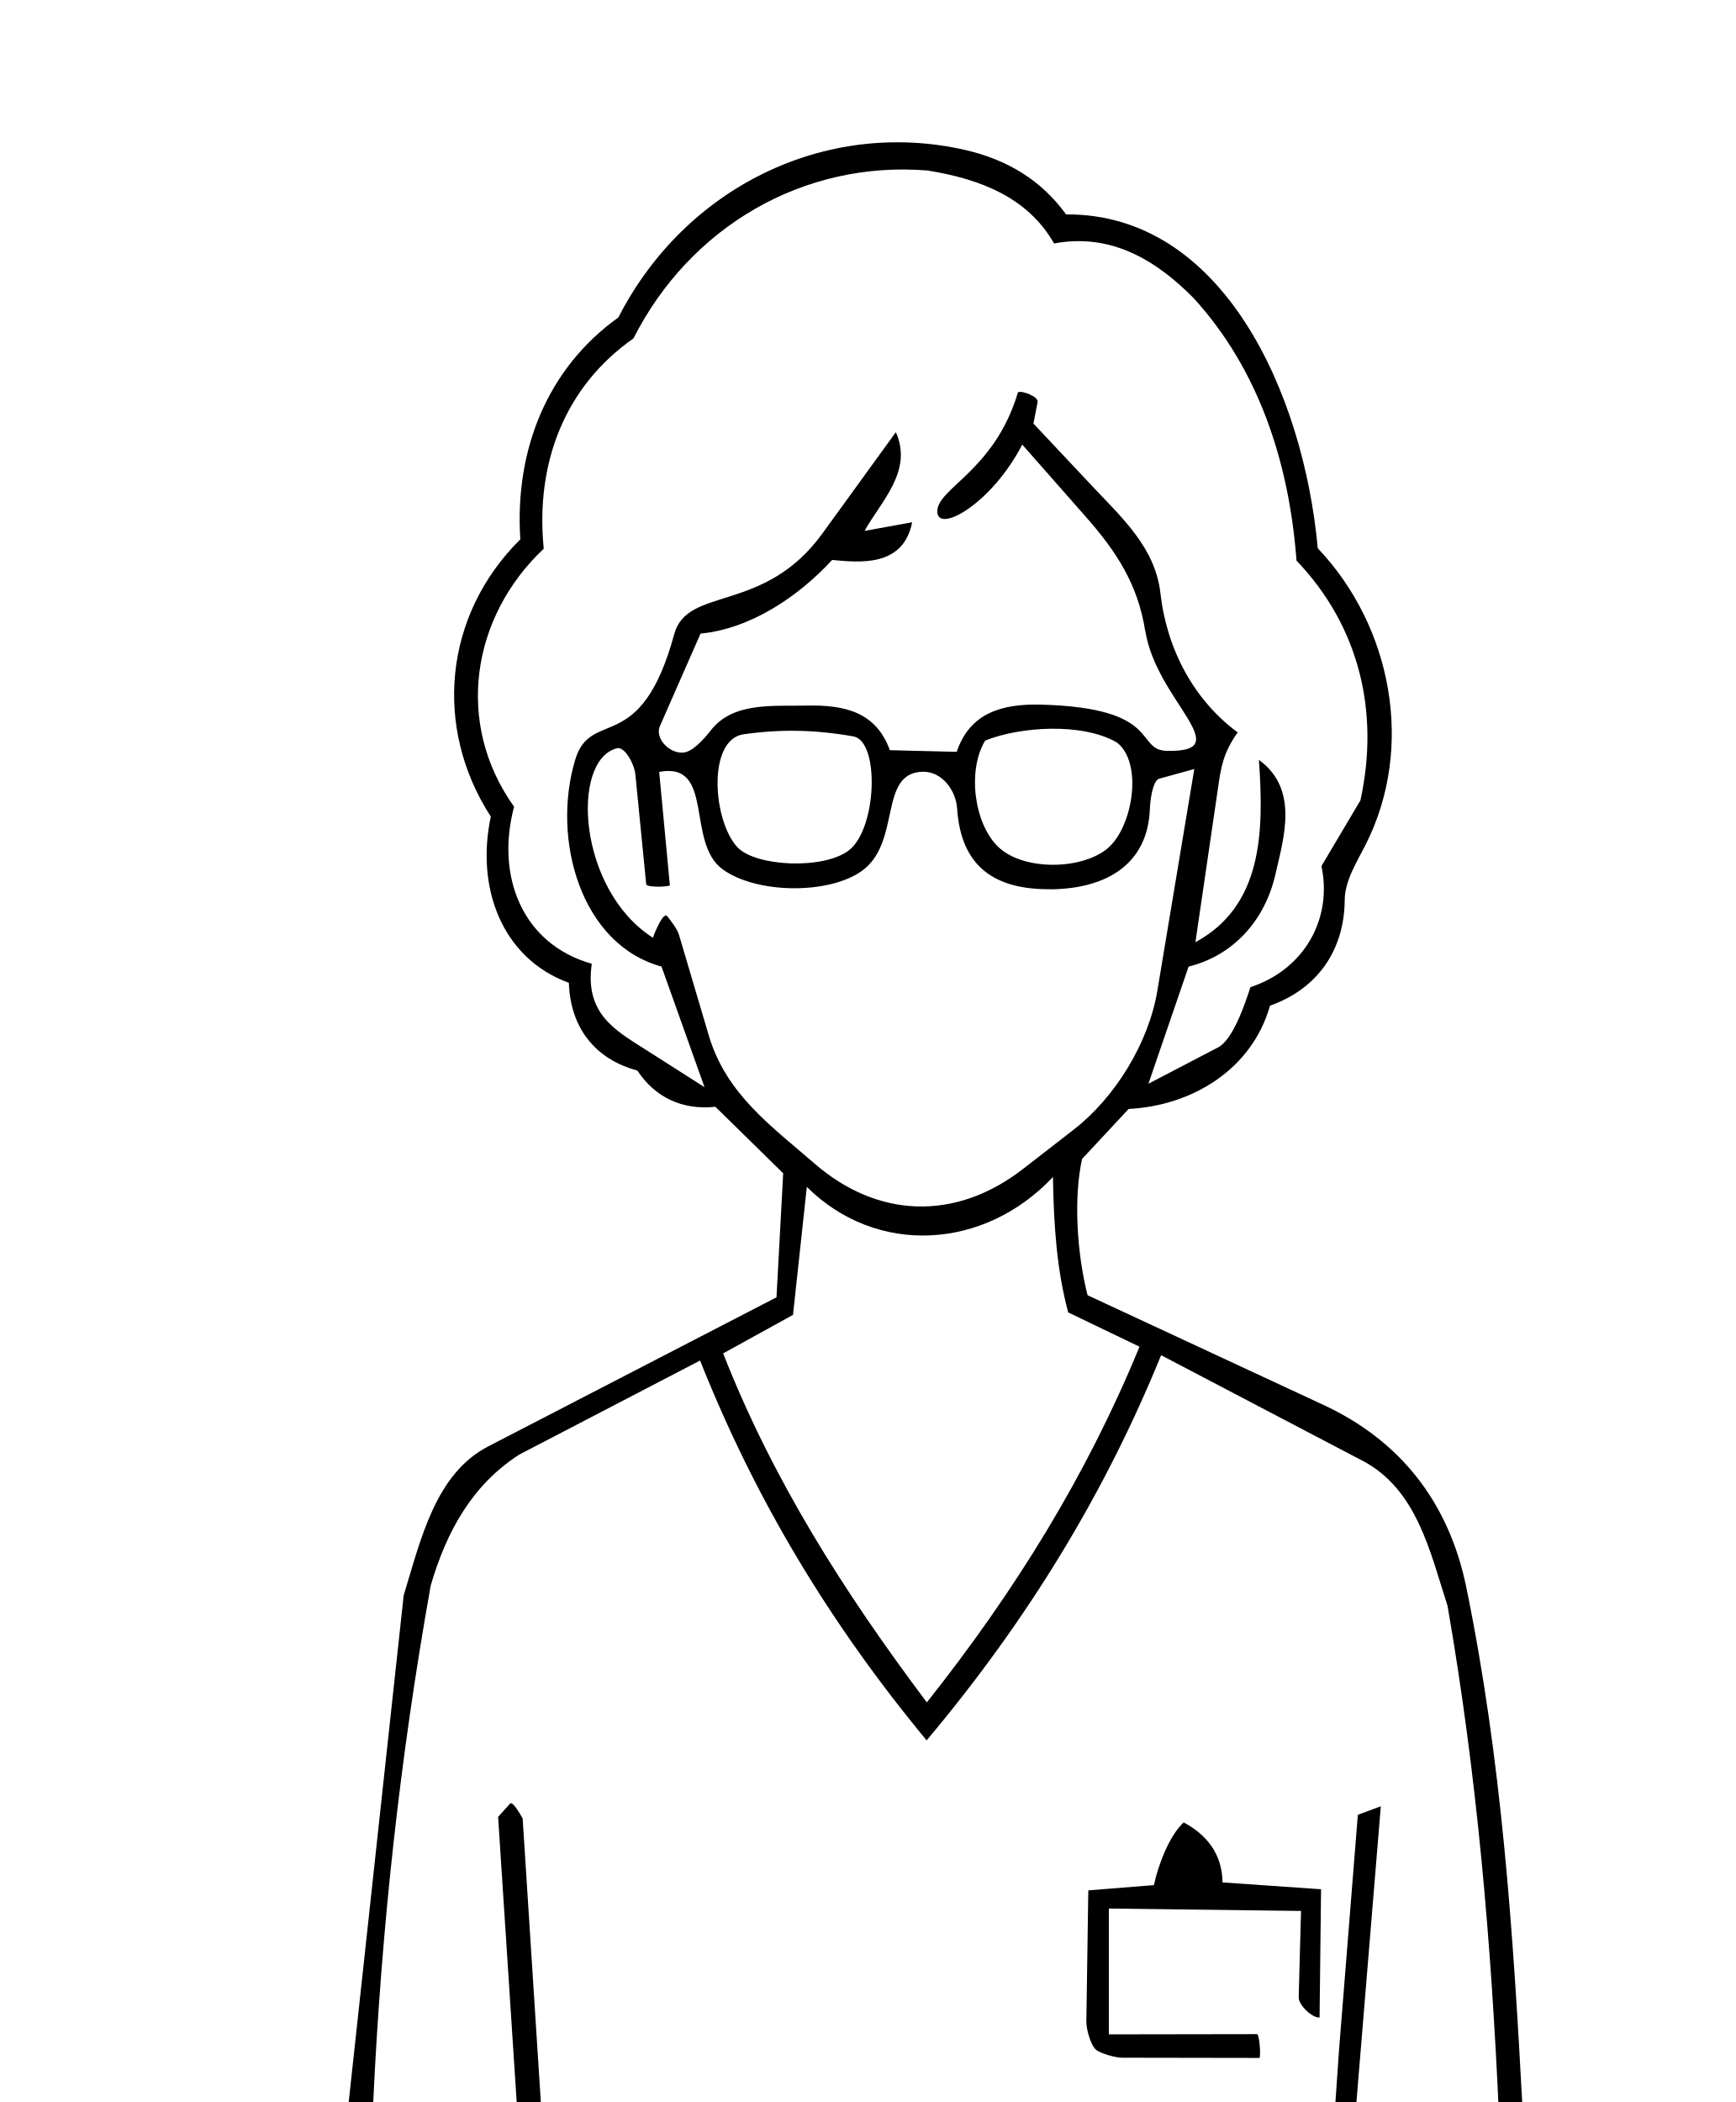
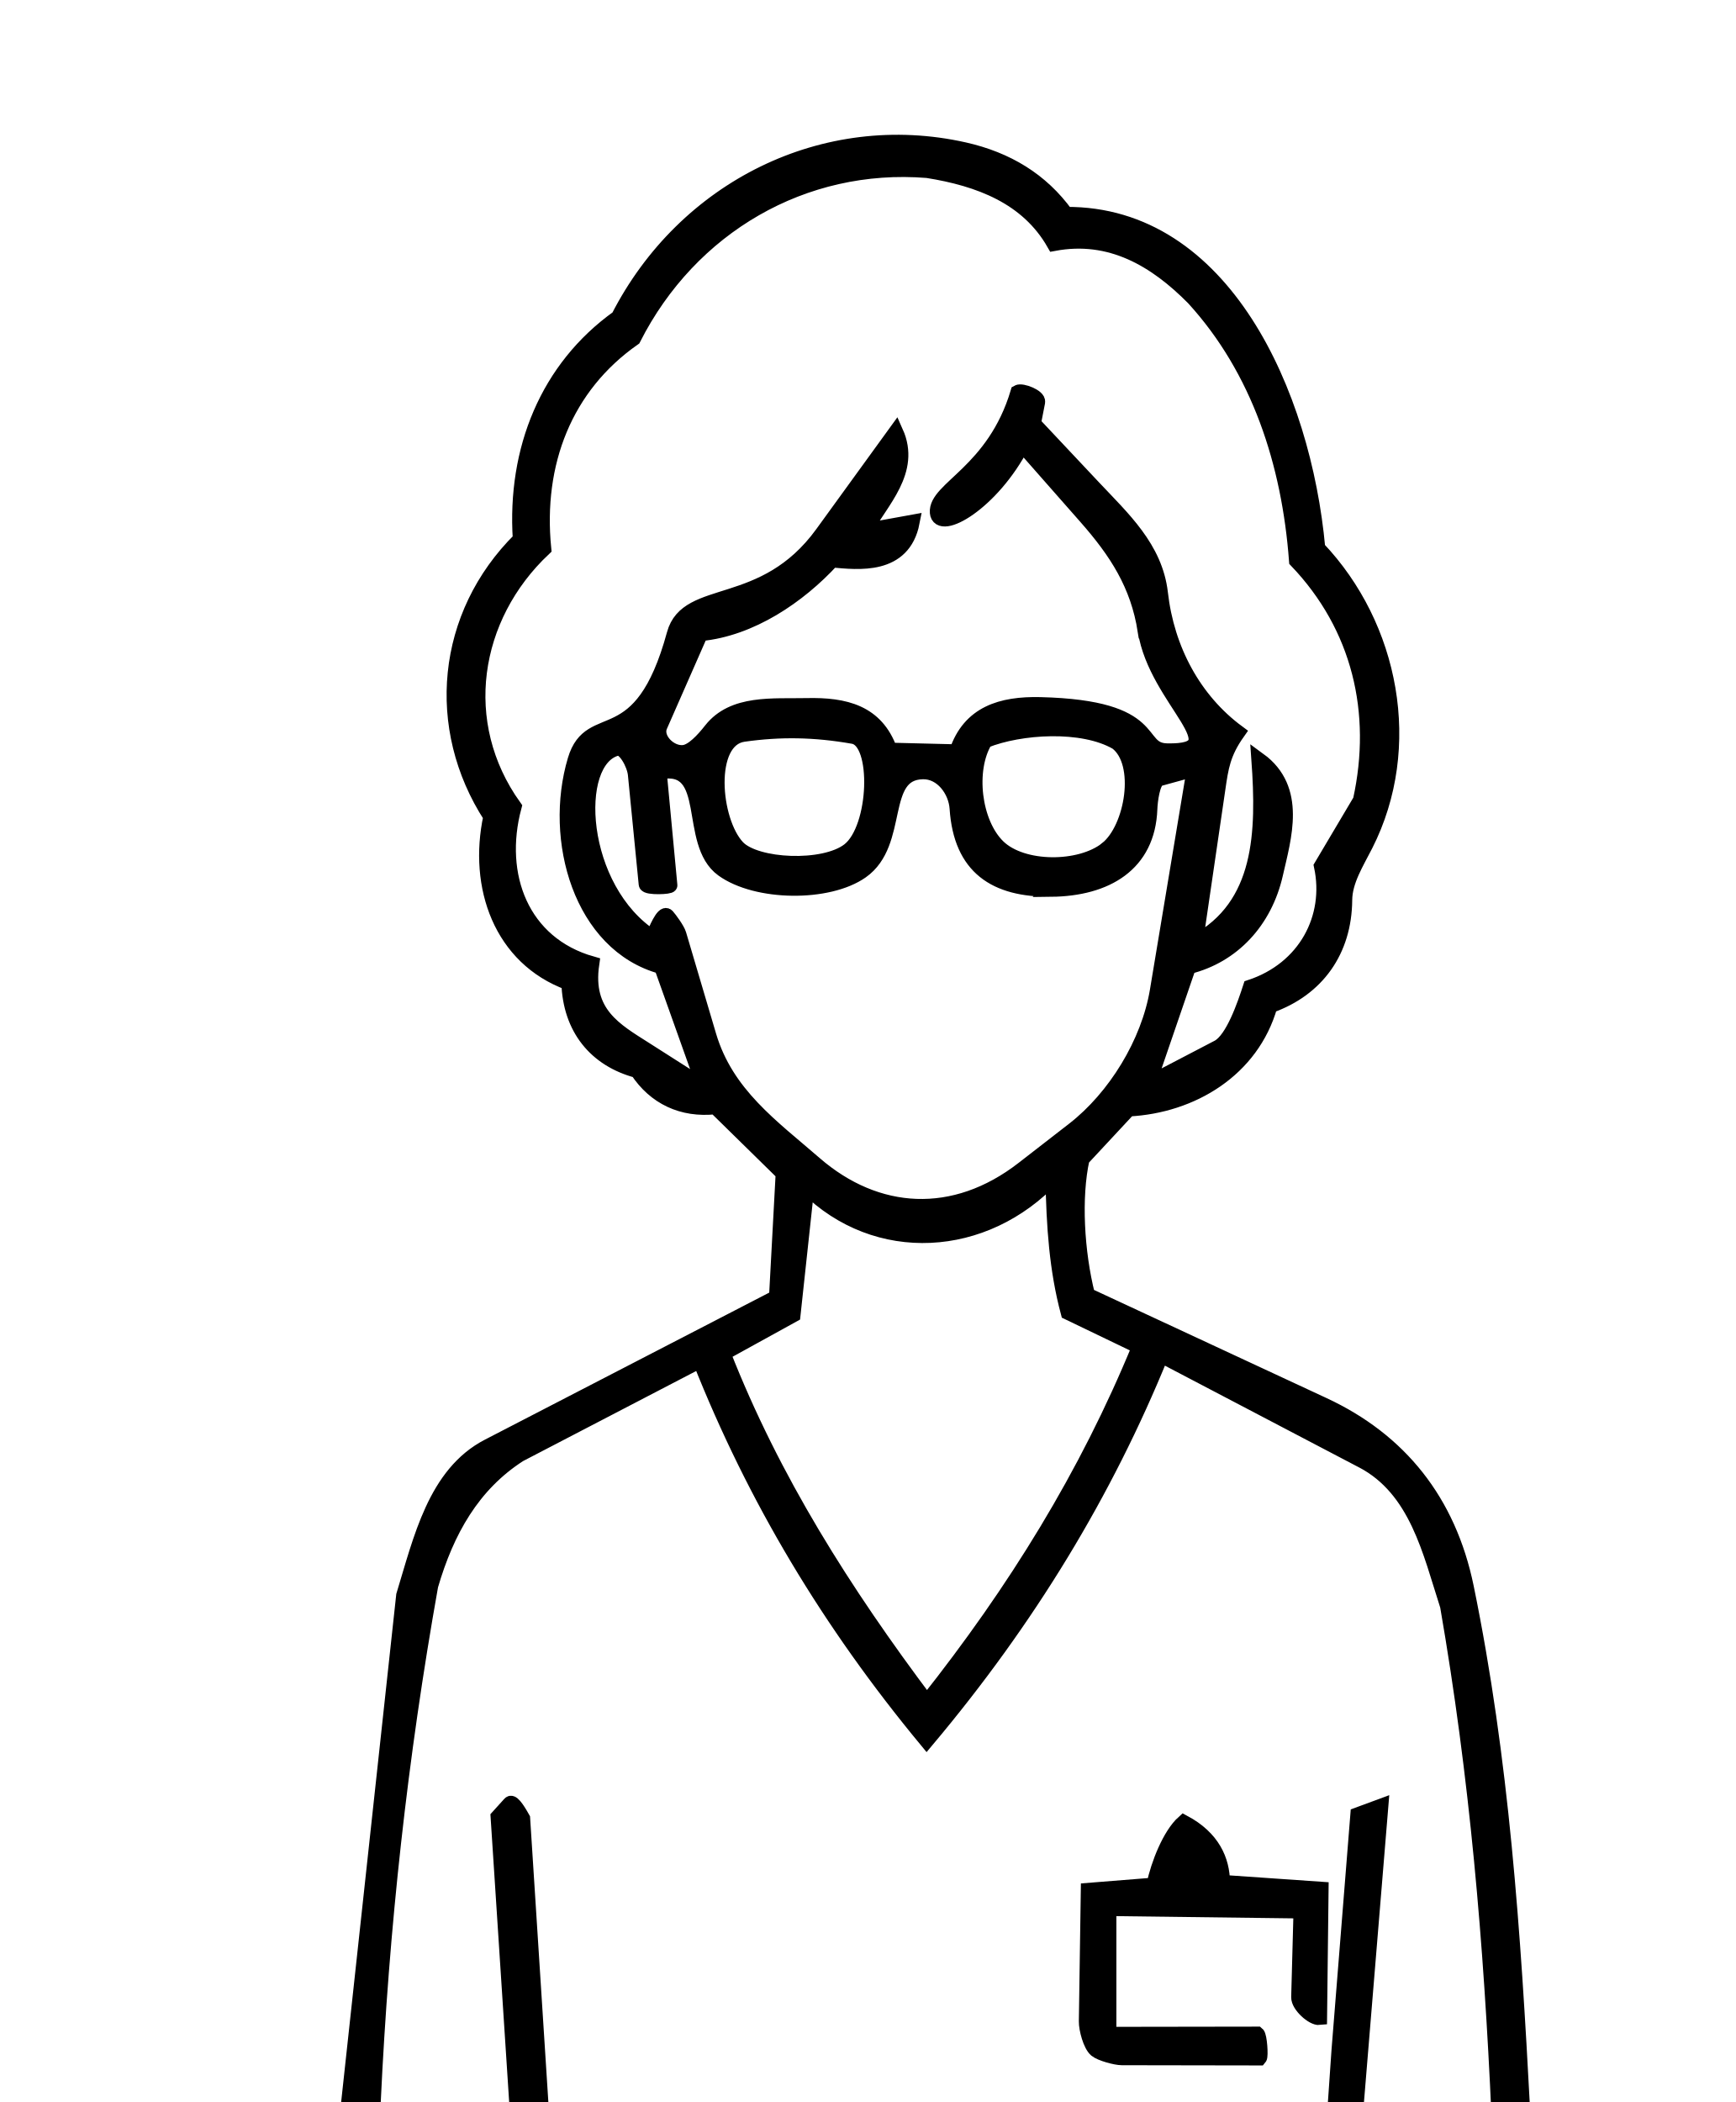
<svg xmlns="http://www.w3.org/2000/svg" id="_レイヤー_1" data-name="レイヤー 1" viewBox="0 0 231.24 280">
-   <path d="M181.5,194.57l-26.81-14.05c-7.45,18.3-17.7,35.2-31.24,51.31-12.96-15.66-22.86-32.16-30.18-50.6l-24.07,12.52c-6.24,4-9.69,10.16-11.82,17.46-4.08,22.88-6.55,45.4-7.66,68.86l-1.61,2.45c-.37.56-1.57-1.82-1.66-2.46l7.33-67.54c2.28-7.45,4.21-16.21,11.28-19.86l38.39-19.85.89-16.52-9.03-8.86c-4.42.48-8.06-1.27-10.4-4.83-5.54-1.47-8.93-5.63-9.12-11.68-9.02-3.3-12.41-12.81-10.4-22.14-7.67-11.84-6.29-26.82,3.93-36.94-.78-11.94,3.63-22.81,13.06-29.55,8.83-17.26,27.5-26.52,46.09-22.34,5.68,1.28,10.25,4.04,13.56,8.61,20.9-.13,31.64,23.81,33.53,44.47,9.86,10.38,12.97,26.48,6.37,39.5-1.2,2.37-2.76,4.79-2.78,7.36-.05,6.72-3.66,11.85-9.95,14.07-2.43,8.55-10.43,13.33-18.84,13.76l-6.2,6.66c-1.13,5.09-.72,12.42.73,18.15l31.42,14.61c10.14,4.71,16.68,12.83,19.04,24.3,4.72,23,6.24,45.81,7.51,69.77l-3.15.75c-1.04-23.24-2.91-45.28-6.86-68.05-2.33-7.2-4.08-15.53-11.34-19.34ZM152.57,84.05c-.96-6.18-3.82-10.57-7.91-15.21l-8.47-9.62c-4.06,7.85-11.08,11.76-11.31,9.06-.27-3.19,7.57-5.38,10.74-16.02.51-.29,2.76.58,2.62,1.29l-.56,2.87,8,8.51c3.85,4.1,8.23,8.05,8.92,14.09.85,7.5,4.46,14.23,10.29,18.54-1.96,2.77-2.22,4.66-2.63,7.47l-3,20.48c8.95-4.85,9.14-14.68,8.46-24.29,5.35,3.9,3.32,10.31,2.21,15.21-1.42,6.27-5.71,10.88-11.58,12.33l-5.35,15.6,9.28-4.84c1.98-1.03,3.56-5.72,4.31-8.02,7.32-2.42,10.93-9.26,9.46-16.13l5.19-8.75c2.58-11.72-.12-23.17-8.51-31.94-.97-12.98-5-25.43-13.7-34.96-5.1-5.17-11.1-8.69-18.6-7.29-3.54-6.2-9.97-8.62-16.88-9.72-16.51-1.33-31.6,7.47-39.16,22.37-9.11,6.38-13.09,16.57-11.95,28.01-9.64,9.08-11.89,23.27-3.95,34.37-2.45,9.16,1.01,18.27,10.35,20.92-.97,6.62,3.11,8.85,7.1,11.39l7.92,5.05-5.73-16.07c-10.75-2.93-14.67-16.94-11.51-27.51,2.11-7.07,8.71-.26,13.21-16.78,1.75-6.43,11.94-2.65,19.73-13.39l9.79-13.5c2.31,5.16-1.94,9.15-4.17,13.15l6.34-1.15c-1.19,6.08-7.17,5.33-10.66,5.02-4.46,4.85-10.85,9.17-17.53,9.81l-5.41,12.31c-.73,1.67,1.33,3.76,3.19,3.53,1.16-.15,2.54-1.61,3.62-2.99,2.97-3.77,8.25-3.16,12.73-3.26,5.15-.12,9.27.9,11.09,5.94l8.91.22c1.72-5.13,5.95-6.41,11.12-6.29,16.34.4,12.55,6.06,16.89,6.16,9.59.21-1.44-6.71-2.88-15.97ZM113.68,98.09c-5.17-.91-9.74-.97-14.61-.28s-4.12,11.57-.8,15.07c2.43,2.56,11.5,2.99,14.85.37,3.72-2.91,4.1-14.54.56-15.16ZM147.47,113.08c3.42-2.73,4.89-11.45,1.32-14.18-4.59-2.67-12.9-2.12-17.54-.25-2.37,3.9-1.53,10.98,1.72,14.14s10.93,3.15,14.51.29ZM140.03,118.45c-7.43.08-12-2.91-12.52-10.77-.16-2.4-2.01-4.92-4.55-4.88-6.02.11-2.79,9.45-8.19,13.25-4.43,3.12-13.98,3.01-18.48-.24-4.96-3.58-1.02-14.38-8.47-12.99l1.42,15.07c.19.24-3.1.39-3.15-.11l-1.44-14.61c-.14-1.42-1.43-3.75-2.44-3.5-6.22,1.55-5.26,18.83,4.77,25.24.35-.97,1.41-3.42,1.89-2.89.36.4,1.38,1.79,1.57,2.44l4,13.51c2.32,7.81,8.4,12.09,14.11,17.05,8.22,7.12,18.59,7.8,27.77.67l6.73-5.22c5.54-4.3,9.98-11.56,11.14-18.5l4.92-29.53-4.68,1.29c-.9.25-1.21,3.09-1.24,4.03-.27,7.37-5.8,10.62-13.17,10.7ZM123.48,226.77c11.8-14.89,21.29-30.24,28.33-47.38l-9.5-4.57c-1.51-5.66-1.92-11.42-2.03-18.04-9.12,9.73-23.49,10.57-32.79,1.32l-1.84,17.05-9.31,5.13c6.62,16.85,16.06,31.75,27.14,46.49Z" />
-   <path d="M147.75,270.99l19.75-.03c.31.26.49,2.94.29,3.17l-18.34-.03c-.8,0-2.82-.55-3.42-1.05-.75-.63-1.32-2.8-1.3-3.79l.26-17.45,8.74-.7c.59-2.8,2.14-6.71,3.97-8.35,3.87,2.07,5.14,5.05,5.17,7.99l13.13.91-.2,17.09c-.89.1-2.81-1.62-2.78-2.71l.31-11.49-25.6-.32v16.76Z" />
-   <path d="M69,282.51l-2.64-40.49,1.59-1.76c.35-.39,1.36,1.4,1.68,1.97l2.58,40.22-3.22.06Z" />
-   <polygon points="177.74 282.53 178.39 273.11 180.9 241.74 183.96 240.61 180.6 281.36 177.74 282.53" />
+   <defs>
+     <style>
+       .cls-1 {
+         stroke: #000;
+         stroke-miterlimit: 10;
+         stroke-width: 2px;
+       }
+     </style>
+   </defs>
+   <path class="cls-1" d="M181.5,194.57l-26.81-14.05c-7.45,18.3-17.7,35.2-31.24,51.31-12.96-15.66-22.86-32.16-30.18-50.6l-24.07,12.52c-6.24,4-9.69,10.16-11.82,17.46-4.08,22.88-6.55,45.4-7.66,68.86l-1.61,2.45c-.37.56-1.57-1.82-1.66-2.46l7.33-67.54c2.28-7.45,4.21-16.21,11.28-19.86l38.39-19.85.89-16.52-9.03-8.86c-4.42.48-8.06-1.27-10.4-4.83-5.54-1.47-8.93-5.63-9.12-11.68-9.02-3.3-12.41-12.81-10.4-22.14-7.67-11.84-6.29-26.82,3.93-36.94-.78-11.94,3.63-22.81,13.06-29.55,8.83-17.26,27.5-26.52,46.09-22.34,5.68,1.28,10.25,4.04,13.56,8.61,20.9-.13,31.64,23.81,33.53,44.47,9.86,10.38,12.97,26.48,6.37,39.5-1.2,2.37-2.76,4.79-2.78,7.36-.05,6.72-3.66,11.85-9.95,14.07-2.43,8.55-10.43,13.33-18.84,13.76l-6.2,6.66c-1.13,5.09-.72,12.42.73,18.15l31.42,14.61c10.14,4.71,16.68,12.83,19.04,24.3,4.72,23,6.24,45.81,7.51,69.77l-3.15.75c-1.04-23.24-2.91-45.28-6.86-68.05-2.33-7.2-4.08-15.53-11.34-19.34ZM152.57,84.05c-.96-6.18-3.82-10.57-7.91-15.21l-8.47-9.62c-4.06,7.85-11.08,11.76-11.31,9.06-.27-3.19,7.57-5.38,10.74-16.02.51-.29,2.76.58,2.62,1.29l-.56,2.87,8,8.51c3.85,4.1,8.23,8.05,8.92,14.09.85,7.5,4.46,14.23,10.29,18.54-1.96,2.77-2.22,4.66-2.63,7.47l-3,20.48c8.95-4.85,9.14-14.68,8.46-24.29,5.35,3.9,3.32,10.31,2.21,15.21-1.42,6.27-5.71,10.88-11.58,12.33l-5.35,15.6,9.28-4.84c1.98-1.03,3.56-5.72,4.31-8.02,7.32-2.42,10.93-9.26,9.46-16.13l5.19-8.75c2.58-11.72-.12-23.17-8.51-31.94-.97-12.98-5-25.43-13.7-34.96-5.1-5.17-11.1-8.69-18.6-7.29-3.54-6.2-9.97-8.62-16.88-9.72-16.51-1.33-31.6,7.47-39.16,22.37-9.11,6.38-13.09,16.57-11.95,28.01-9.64,9.08-11.89,23.27-3.95,34.37-2.45,9.16,1.01,18.27,10.35,20.92-.97,6.62,3.11,8.85,7.1,11.39l7.92,5.05-5.73-16.07c-10.75-2.93-14.67-16.94-11.51-27.51,2.11-7.07,8.71-.26,13.21-16.78,1.75-6.43,11.94-2.65,19.73-13.39l9.79-13.5c2.31,5.16-1.94,9.15-4.17,13.15l6.34-1.15c-1.19,6.08-7.17,5.33-10.66,5.02-4.46,4.85-10.85,9.17-17.53,9.81l-5.41,12.31c-.73,1.67,1.33,3.76,3.19,3.53,1.16-.15,2.54-1.61,3.62-2.99,2.97-3.77,8.25-3.16,12.73-3.26,5.15-.12,9.27.9,11.09,5.94l8.91.22c1.72-5.13,5.95-6.41,11.12-6.29,16.34.4,12.55,6.06,16.89,6.16,9.59.21-1.44-6.71-2.88-15.97ZM113.68,98.09c-5.17-.91-9.74-.97-14.61-.28-5.04.71-4.12,11.57-.8,15.07,2.43,2.56,11.5,2.99,14.85.37,3.72-2.91,4.1-14.54.56-15.16ZM147.47,113.08c3.42-2.73,4.89-11.45,1.32-14.18-4.59-2.67-12.9-2.12-17.54-.25-2.37,3.9-1.53,10.98,1.72,14.14,3.24,3.15,10.93,3.15,14.51.29ZM140.03,118.45c-7.43.08-12-2.91-12.52-10.77-.16-2.4-2.01-4.92-4.55-4.88-6.02.11-2.79,9.45-8.19,13.25-4.43,3.12-13.98,3.01-18.48-.24-4.96-3.58-1.02-14.38-8.47-12.99l1.42,15.07c.19.24-3.1.39-3.15-.11l-1.44-14.61c-.14-1.42-1.43-3.75-2.44-3.5-6.22,1.55-5.26,18.83,4.77,25.24.35-.97,1.41-3.42,1.89-2.89.36.4,1.38,1.79,1.57,2.44l4,13.51c2.32,7.81,8.4,12.09,14.11,17.05,8.22,7.12,18.59,7.8,27.77.67l6.73-5.22c5.54-4.3,9.98-11.56,11.14-18.5l4.92-29.53-4.68,1.29c-.9.25-1.21,3.09-1.24,4.03-.27,7.37-5.8,10.62-13.17,10.7ZM123.48,226.77c11.8-14.89,21.29-30.24,28.33-47.38l-9.5-4.57c-1.51-5.66-1.92-11.42-2.03-18.04-9.12,9.73-23.49,10.57-32.79,1.32l-1.84,17.05-9.31,5.13c6.62,16.85,16.06,31.75,27.14,46.49Z" />
+   <path class="cls-1" d="M147.75,270.99l19.75-.03c.31.26.49,2.94.29,3.17l-18.34-.03c-.8,0-2.82-.55-3.42-1.05-.75-.63-1.32-2.8-1.3-3.79l.26-17.45,8.74-.7c.59-2.8,2.14-6.71,3.97-8.35,3.87,2.07,5.14,5.05,5.17,7.99l13.13.91-.2,17.09c-.89.1-2.81-1.62-2.78-2.71l.31-11.49-25.6-.32v16.76Z" />
+   <path class="cls-1" d="M69,282.51l-2.64-40.49,1.59-1.76c.35-.39,1.36,1.4,1.68,1.97l2.58,40.22-3.22.06Z" />
+   <polygon class="cls-1" points="177.74 282.53 178.39 273.11 180.9 241.74 183.96 240.61 180.6 281.36 177.74 282.53" />
</svg>
